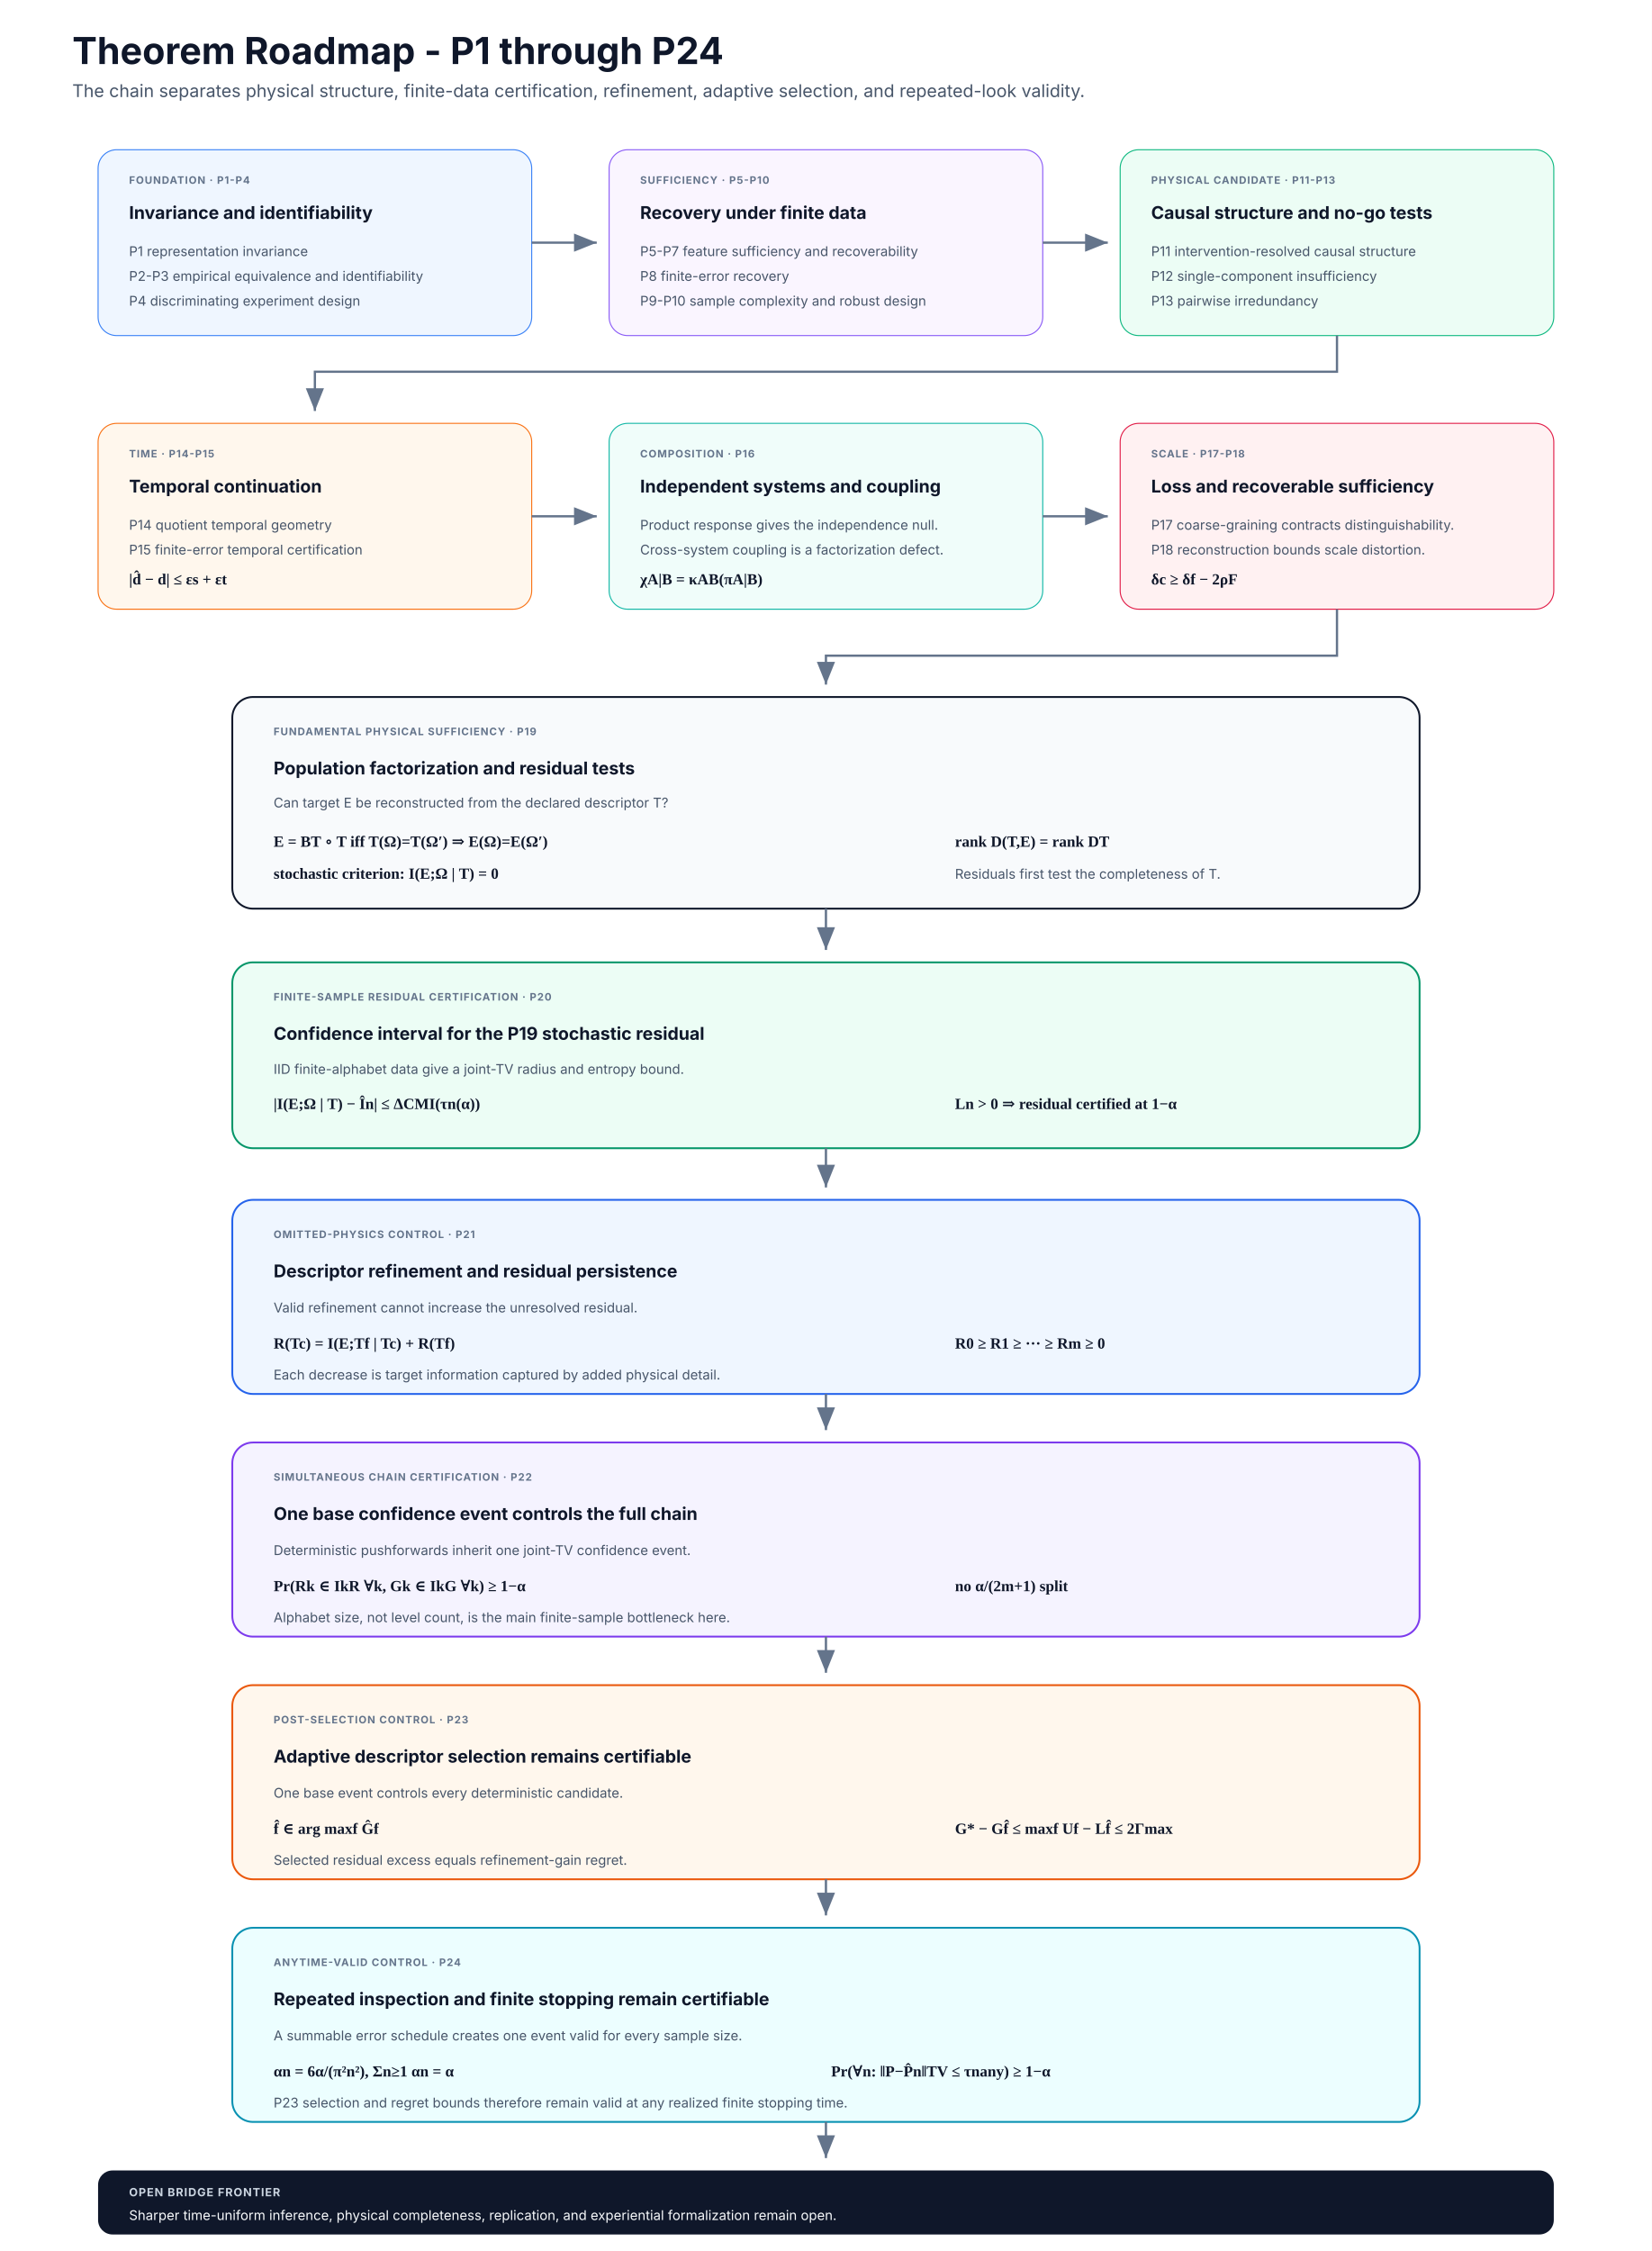
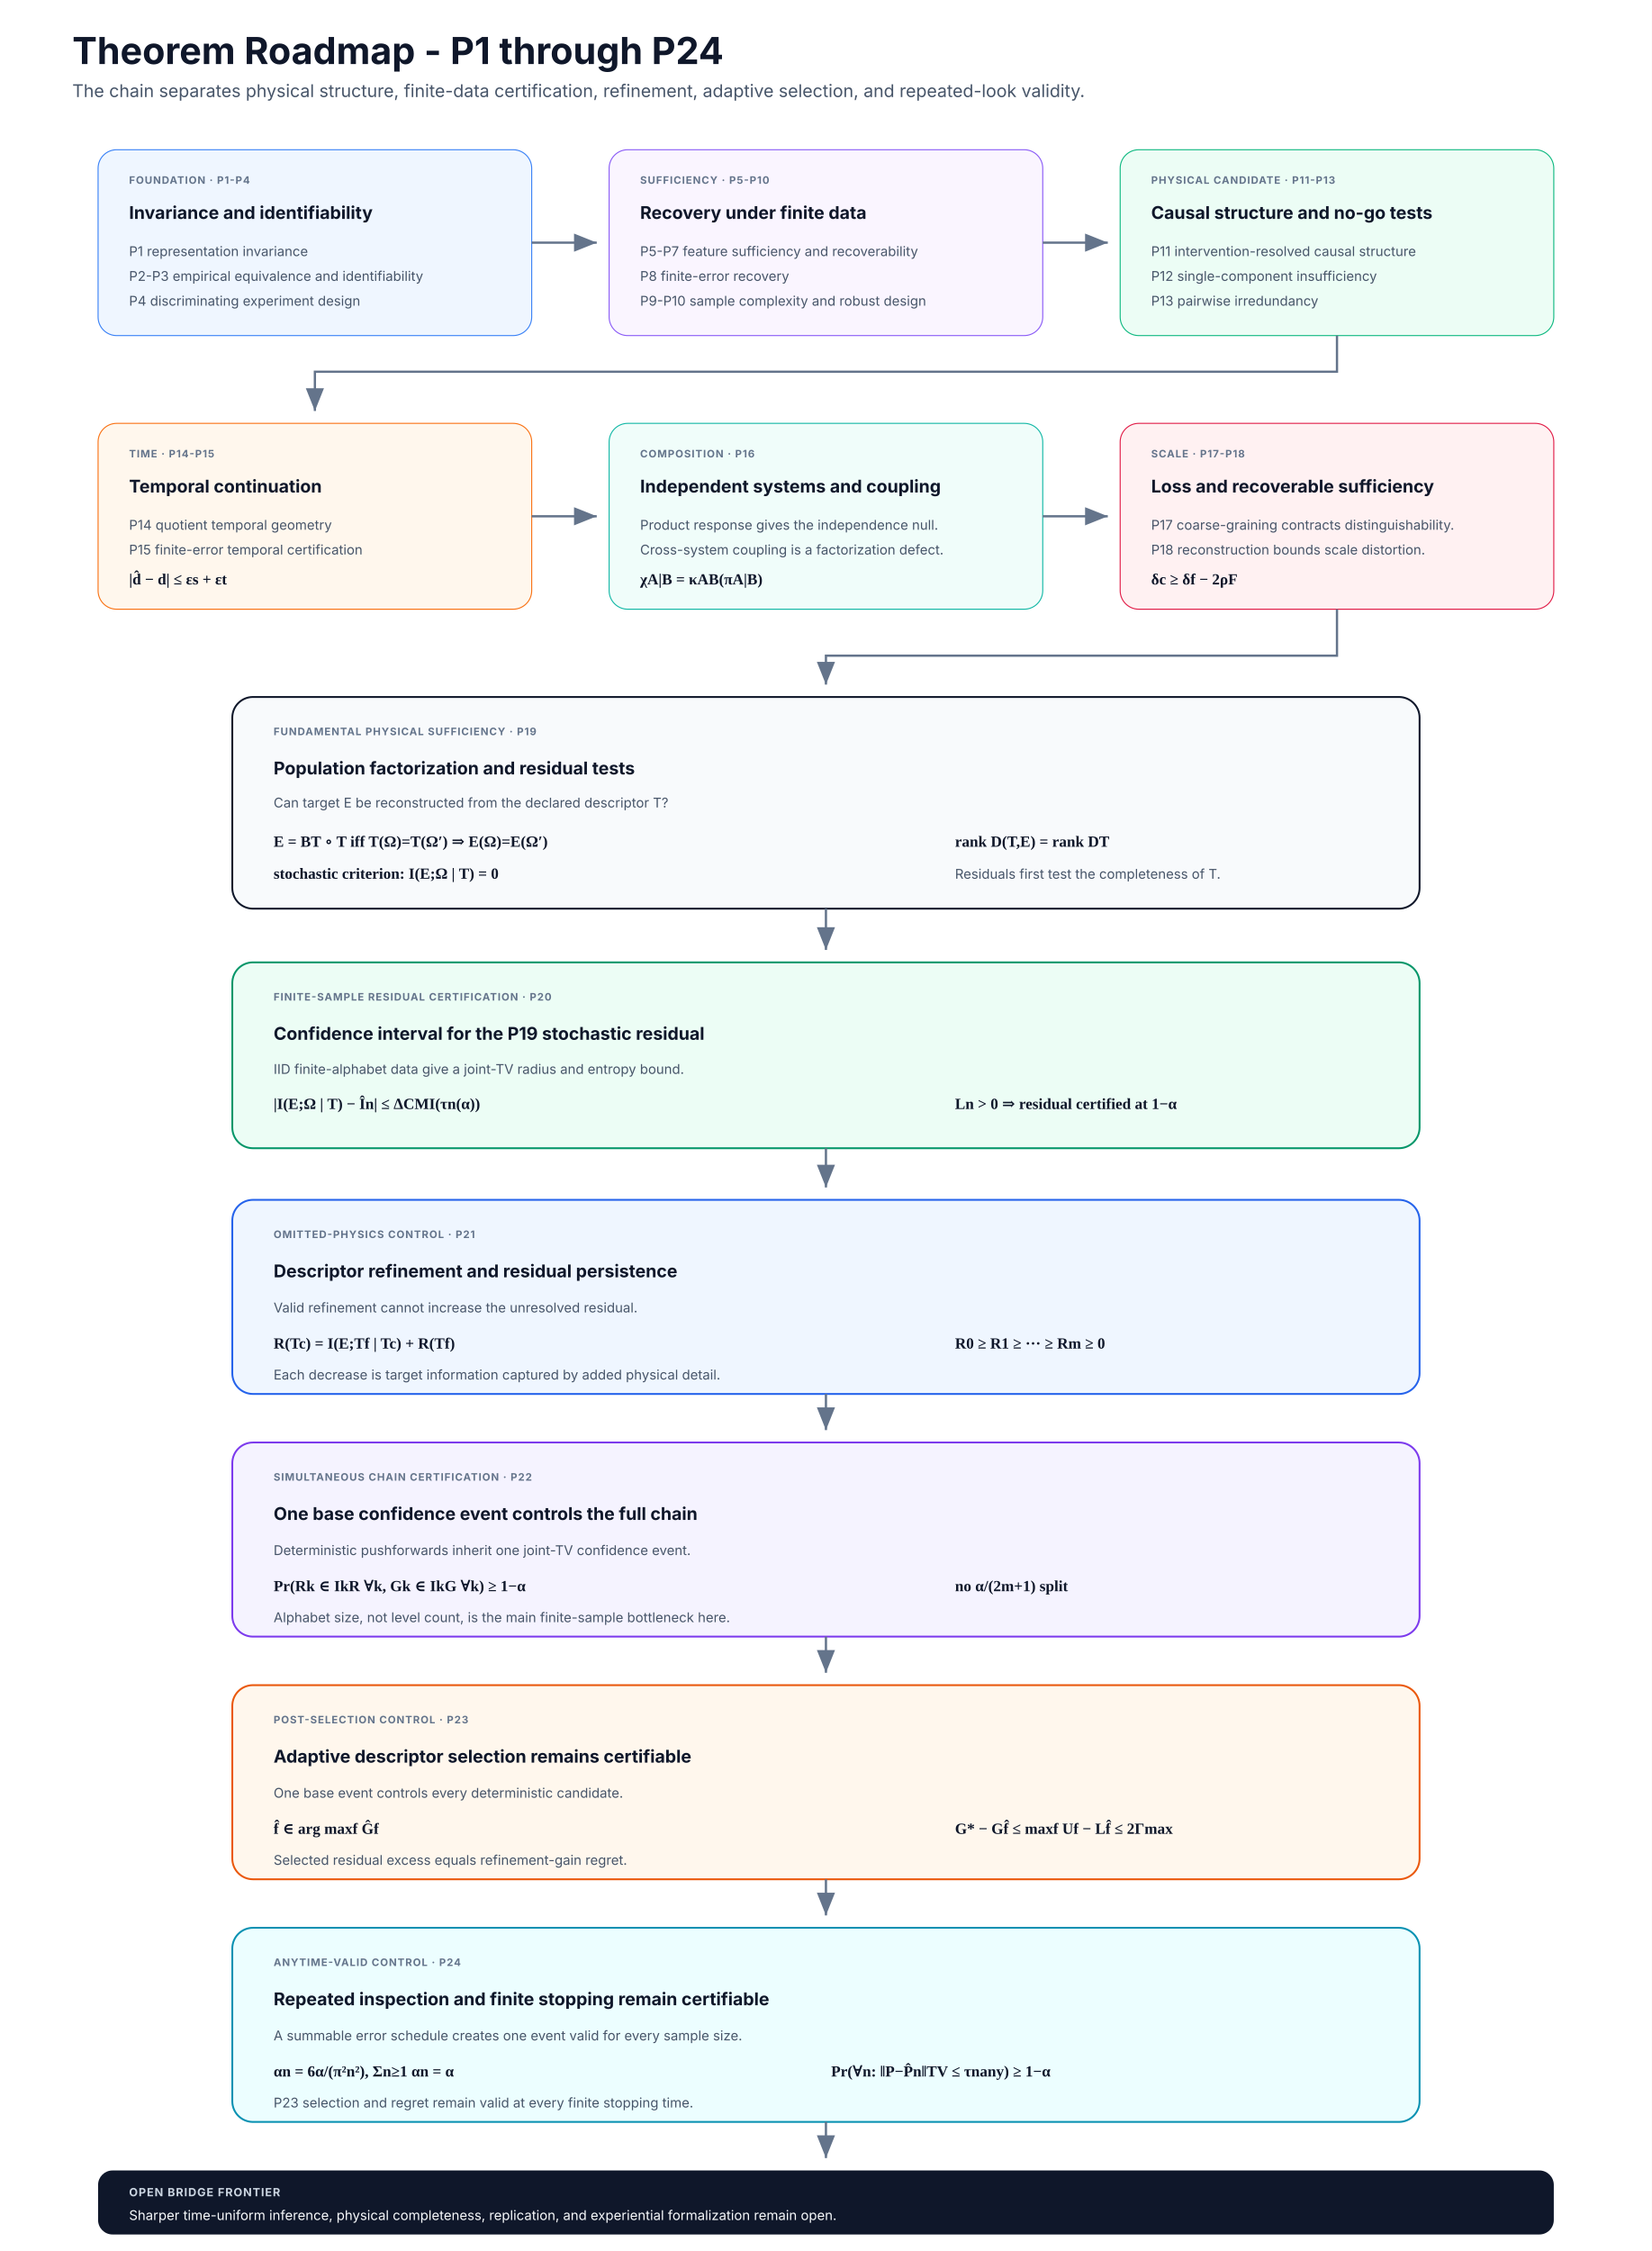
<svg xmlns="http://www.w3.org/2000/svg" width="1600" height="2180" viewBox="0 0 1600 2180" role="img" aria-labelledby="title desc">
  <defs>
    <marker id="arrow" markerWidth="12" markerHeight="12" refX="10" refY="4" orient="auto">
      <path d="M0 0 L0 8 L10 4 z" fill="#64748b" />
    </marker>
    <style>
      .title{font:700 36px Inter,Segoe UI,Arial,sans-serif;fill:#0f172a}
      .subtitle{font:400 17px Inter,Segoe UI,Arial,sans-serif;fill:#475569}
      .head{font:700 17px Inter,Segoe UI,Arial,sans-serif;fill:#0f172a}
      .body{font:400 13px Inter,Segoe UI,Arial,sans-serif;fill:#475569}
      .eq{font:600 15px Georgia,'Times New Roman',serif;fill:#0f172a}
      .label{font:700 10px Inter,Segoe UI,Arial,sans-serif;letter-spacing:.8px;fill:#64748b}
      .arrow{stroke:#64748b;stroke-width:2.2;fill:none;marker-end:url(#arrow)}
    </style>
  </defs>
  <rect width="1600" height="2180" fill="#ffffff" />
  <text x="70" y="62" class="title">Theorem Roadmap - P1 through P24</text>
  <text x="70" y="94" class="subtitle">The chain separates physical structure, finite-data certification, refinement, adaptive selection, and repeated-look validity.</text>
  <rect x="95" y="145" width="420" height="180" rx="18" fill="#eff6ff" stroke="#3b82f6" />
  <text x="125" y="178" class="label">FOUNDATION · P1-P4</text>
  <text x="125" y="212" class="head">Invariance and identifiability</text>
  <text x="125" y="248" class="body">P1 representation invariance</text>
  <text x="125" y="272" class="body">P2-P3 empirical equivalence and identifiability</text>
  <text x="125" y="296" class="body">P4 discriminating experiment design</text>
  <rect x="590" y="145" width="420" height="180" rx="18" fill="#faf5ff" stroke="#8b5cf6" />
  <text x="620" y="178" class="label">SUFFICIENCY · P5-P10</text>
  <text x="620" y="212" class="head">Recovery under finite data</text>
  <text x="620" y="248" class="body">P5-P7 feature sufficiency and recoverability</text>
  <text x="620" y="272" class="body">P8 finite-error recovery</text>
  <text x="620" y="296" class="body">P9-P10 sample complexity and robust design</text>
  <rect x="1085" y="145" width="420" height="180" rx="18" fill="#ecfdf5" stroke="#10b981" />
  <text x="1115" y="178" class="label">PHYSICAL CANDIDATE · P11-P13</text>
  <text x="1115" y="212" class="head">Causal structure and no-go tests</text>
  <text x="1115" y="248" class="body">P11 intervention-resolved causal structure</text>
  <text x="1115" y="272" class="body">P12 single-component insufficiency</text>
  <text x="1115" y="296" class="body">P13 pairwise irredundancy</text>
  <path class="arrow" d="M515 235 H578" />
  <path class="arrow" d="M1010 235 H1073" />
  <rect x="95" y="410" width="420" height="180" rx="18" fill="#fff7ed" stroke="#f97316" />
  <text x="125" y="443" class="label">TIME · P14-P15</text>
  <text x="125" y="477" class="head">Temporal continuation</text>
  <text x="125" y="513" class="body">P14 quotient temporal geometry</text>
  <text x="125" y="537" class="body">P15 finite-error temporal certification</text>
  <text x="125" y="566" class="eq">|d̂ − d| ≤ εs + εt</text>
  <rect x="590" y="410" width="420" height="180" rx="18" fill="#f0fdfa" stroke="#14b8a6" />
  <text x="620" y="443" class="label">COMPOSITION · P16</text>
  <text x="620" y="477" class="head">Independent systems and coupling</text>
  <text x="620" y="513" class="body">Product response gives the independence null.</text>
  <text x="620" y="537" class="body">Cross-system coupling is a factorization defect.</text>
  <text x="620" y="566" class="eq">χA|B = κAB(πA|B)</text>
  <rect x="1085" y="410" width="420" height="180" rx="18" fill="#fff1f2" stroke="#e11d48" />
  <text x="1115" y="443" class="label">SCALE · P17-P18</text>
  <text x="1115" y="477" class="head">Loss and recoverable sufficiency</text>
  <text x="1115" y="513" class="body">P17 coarse-graining contracts distinguishability.</text>
  <text x="1115" y="537" class="body">P18 reconstruction bounds scale distortion.</text>
  <text x="1115" y="566" class="eq">δc ≥ δf − 2ρF</text>
  <path class="arrow" d="M1295 325 V360 H305 V398" />
  <path class="arrow" d="M515 500 H578" />
  <path class="arrow" d="M1010 500 H1073" />
  <rect x="225" y="675" width="1150" height="205" rx="20" fill="#f8fafc" stroke="#0f172a" stroke-width="1.8" />
  <text x="265" y="712" class="label">FUNDAMENTAL PHYSICAL SUFFICIENCY · P19</text>
  <text x="265" y="750" class="head">Population factorization and residual tests</text>
  <text x="265" y="782" class="body">Can target E be reconstructed from the declared descriptor T?</text>
  <text x="265" y="820" class="eq">E = BT ∘ T  iff  T(Ω)=T(Ω′) ⇒ E(Ω)=E(Ω′)</text>
  <text x="265" y="851" class="eq">stochastic criterion: I(E;Ω | T) = 0</text>
  <text x="925" y="820" class="eq">rank D(T,E) = rank DT</text>
  <text x="925" y="851" class="body">Residuals first test the completeness of T.</text>
  <path class="arrow" d="M1295 590 V635 H800 V663" />
  <path class="arrow" d="M800 880 V920" />
  <rect x="225" y="932" width="1150" height="180" rx="20" fill="#ecfdf5" stroke="#059669" stroke-width="1.8" />
  <text x="265" y="969" class="label">FINITE-SAMPLE RESIDUAL CERTIFICATION · P20</text>
  <text x="265" y="1007" class="head">Confidence interval for the P19 stochastic residual</text>
  <text x="265" y="1040" class="body">IID finite-alphabet data give a joint-TV radius and entropy bound.</text>
  <text x="265" y="1074" class="eq">|I(E;Ω | T) − În| ≤ ΔCMI(τn(α))</text>
  <text x="925" y="1074" class="eq">Ln &gt; 0 ⇒ residual certified at 1−α</text>
  <path class="arrow" d="M800 1112 V1150" />
  <rect x="225" y="1162" width="1150" height="188" rx="20" fill="#eff6ff" stroke="#2563eb" stroke-width="1.8" />
  <text x="265" y="1199" class="label">OMITTED-PHYSICS CONTROL · P21</text>
  <text x="265" y="1237" class="head">Descriptor refinement and residual persistence</text>
  <text x="265" y="1271" class="body">Valid refinement cannot increase the unresolved residual.</text>
  <text x="265" y="1306" class="eq">R(Tc) = I(E;Tf | Tc) + R(Tf)</text>
  <text x="925" y="1306" class="eq">R0 ≥ R1 ≥ ··· ≥ Rm ≥ 0</text>
  <text x="265" y="1336" class="body">Each decrease is target information captured by added physical detail.</text>
  <path class="arrow" d="M800 1350 V1385" />
  <rect x="225" y="1397" width="1150" height="188" rx="20" fill="#f5f3ff" stroke="#7c3aed" stroke-width="1.8" />
  <text x="265" y="1434" class="label">SIMULTANEOUS CHAIN CERTIFICATION · P22</text>
  <text x="265" y="1472" class="head">One base confidence event controls the full chain</text>
  <text x="265" y="1506" class="body">Deterministic pushforwards inherit one joint-TV confidence event.</text>
  <text x="265" y="1541" class="eq">Pr(Rk ∈ IkR ∀k, Gk ∈ IkG ∀k) ≥ 1−α</text>
  <text x="925" y="1541" class="eq">no α/(2m+1) split</text>
  <text x="265" y="1571" class="body">Alphabet size, not level count, is the main finite-sample bottleneck here.</text>
  <path class="arrow" d="M800 1585 V1620" />
  <rect x="225" y="1632" width="1150" height="188" rx="20" fill="#fff7ed" stroke="#ea580c" stroke-width="1.8" />
  <text x="265" y="1669" class="label">POST-SELECTION CONTROL · P23</text>
  <text x="265" y="1707" class="head">Adaptive descriptor selection remains certifiable</text>
  <text x="265" y="1741" class="body">One base event controls every deterministic candidate.</text>
  <text x="265" y="1776" class="eq">f̂ ∈ arg maxf Ĝf</text>
  <text x="925" y="1776" class="eq">G* − Gf̂ ≤ maxf Uf − Lf̂ ≤ 2Γmax</text>
  <text x="265" y="1806" class="body">Selected residual excess equals refinement-gain regret.</text>
  <path class="arrow" d="M800 1820 V1855" />
  <rect x="225" y="1867" width="1150" height="188" rx="20" fill="#ecfeff" stroke="#0891b2" stroke-width="1.8" />
  <text x="265" y="1904" class="label">ANYTIME-VALID CONTROL · P24</text>
  <text x="265" y="1942" class="head">Repeated inspection and finite stopping remain certifiable</text>
  <text x="265" y="1976" class="body">A summable error schedule creates one event valid for every sample size.</text>
  <text x="265" y="2011" class="eq">αn = 6α/(π²n²),  Σn≥1 αn = α</text>
  <text x="805" y="2011" class="eq">Pr(∀n: ‖P−P̂n‖TV ≤ τnany) ≥ 1−α</text>
-   <text x="265" y="2041" class="body">P23 selection and regret bounds therefore remain valid at any realized finite stopping time.</text>
+   <text x="265" y="2041" class="body">P23 selection and regret remain valid at every finite stopping time.</text>
  <path class="arrow" d="M800 2055 V2090" />
  <rect x="95" y="2102" width="1410" height="62" rx="14" fill="#0f172a" />
  <text x="125" y="2127" style="font:700 11px Inter,Segoe UI,Arial,sans-serif;letter-spacing:.8px;fill:#cbd5e1">OPEN BRIDGE FRONTIER</text>
  <text x="125" y="2150" style="font:400 13px Inter,Segoe UI,Arial,sans-serif;fill:#f8fafc">Sharper time-uniform inference, physical completeness, replication, and experiential formalization remain open.</text>
</svg>
